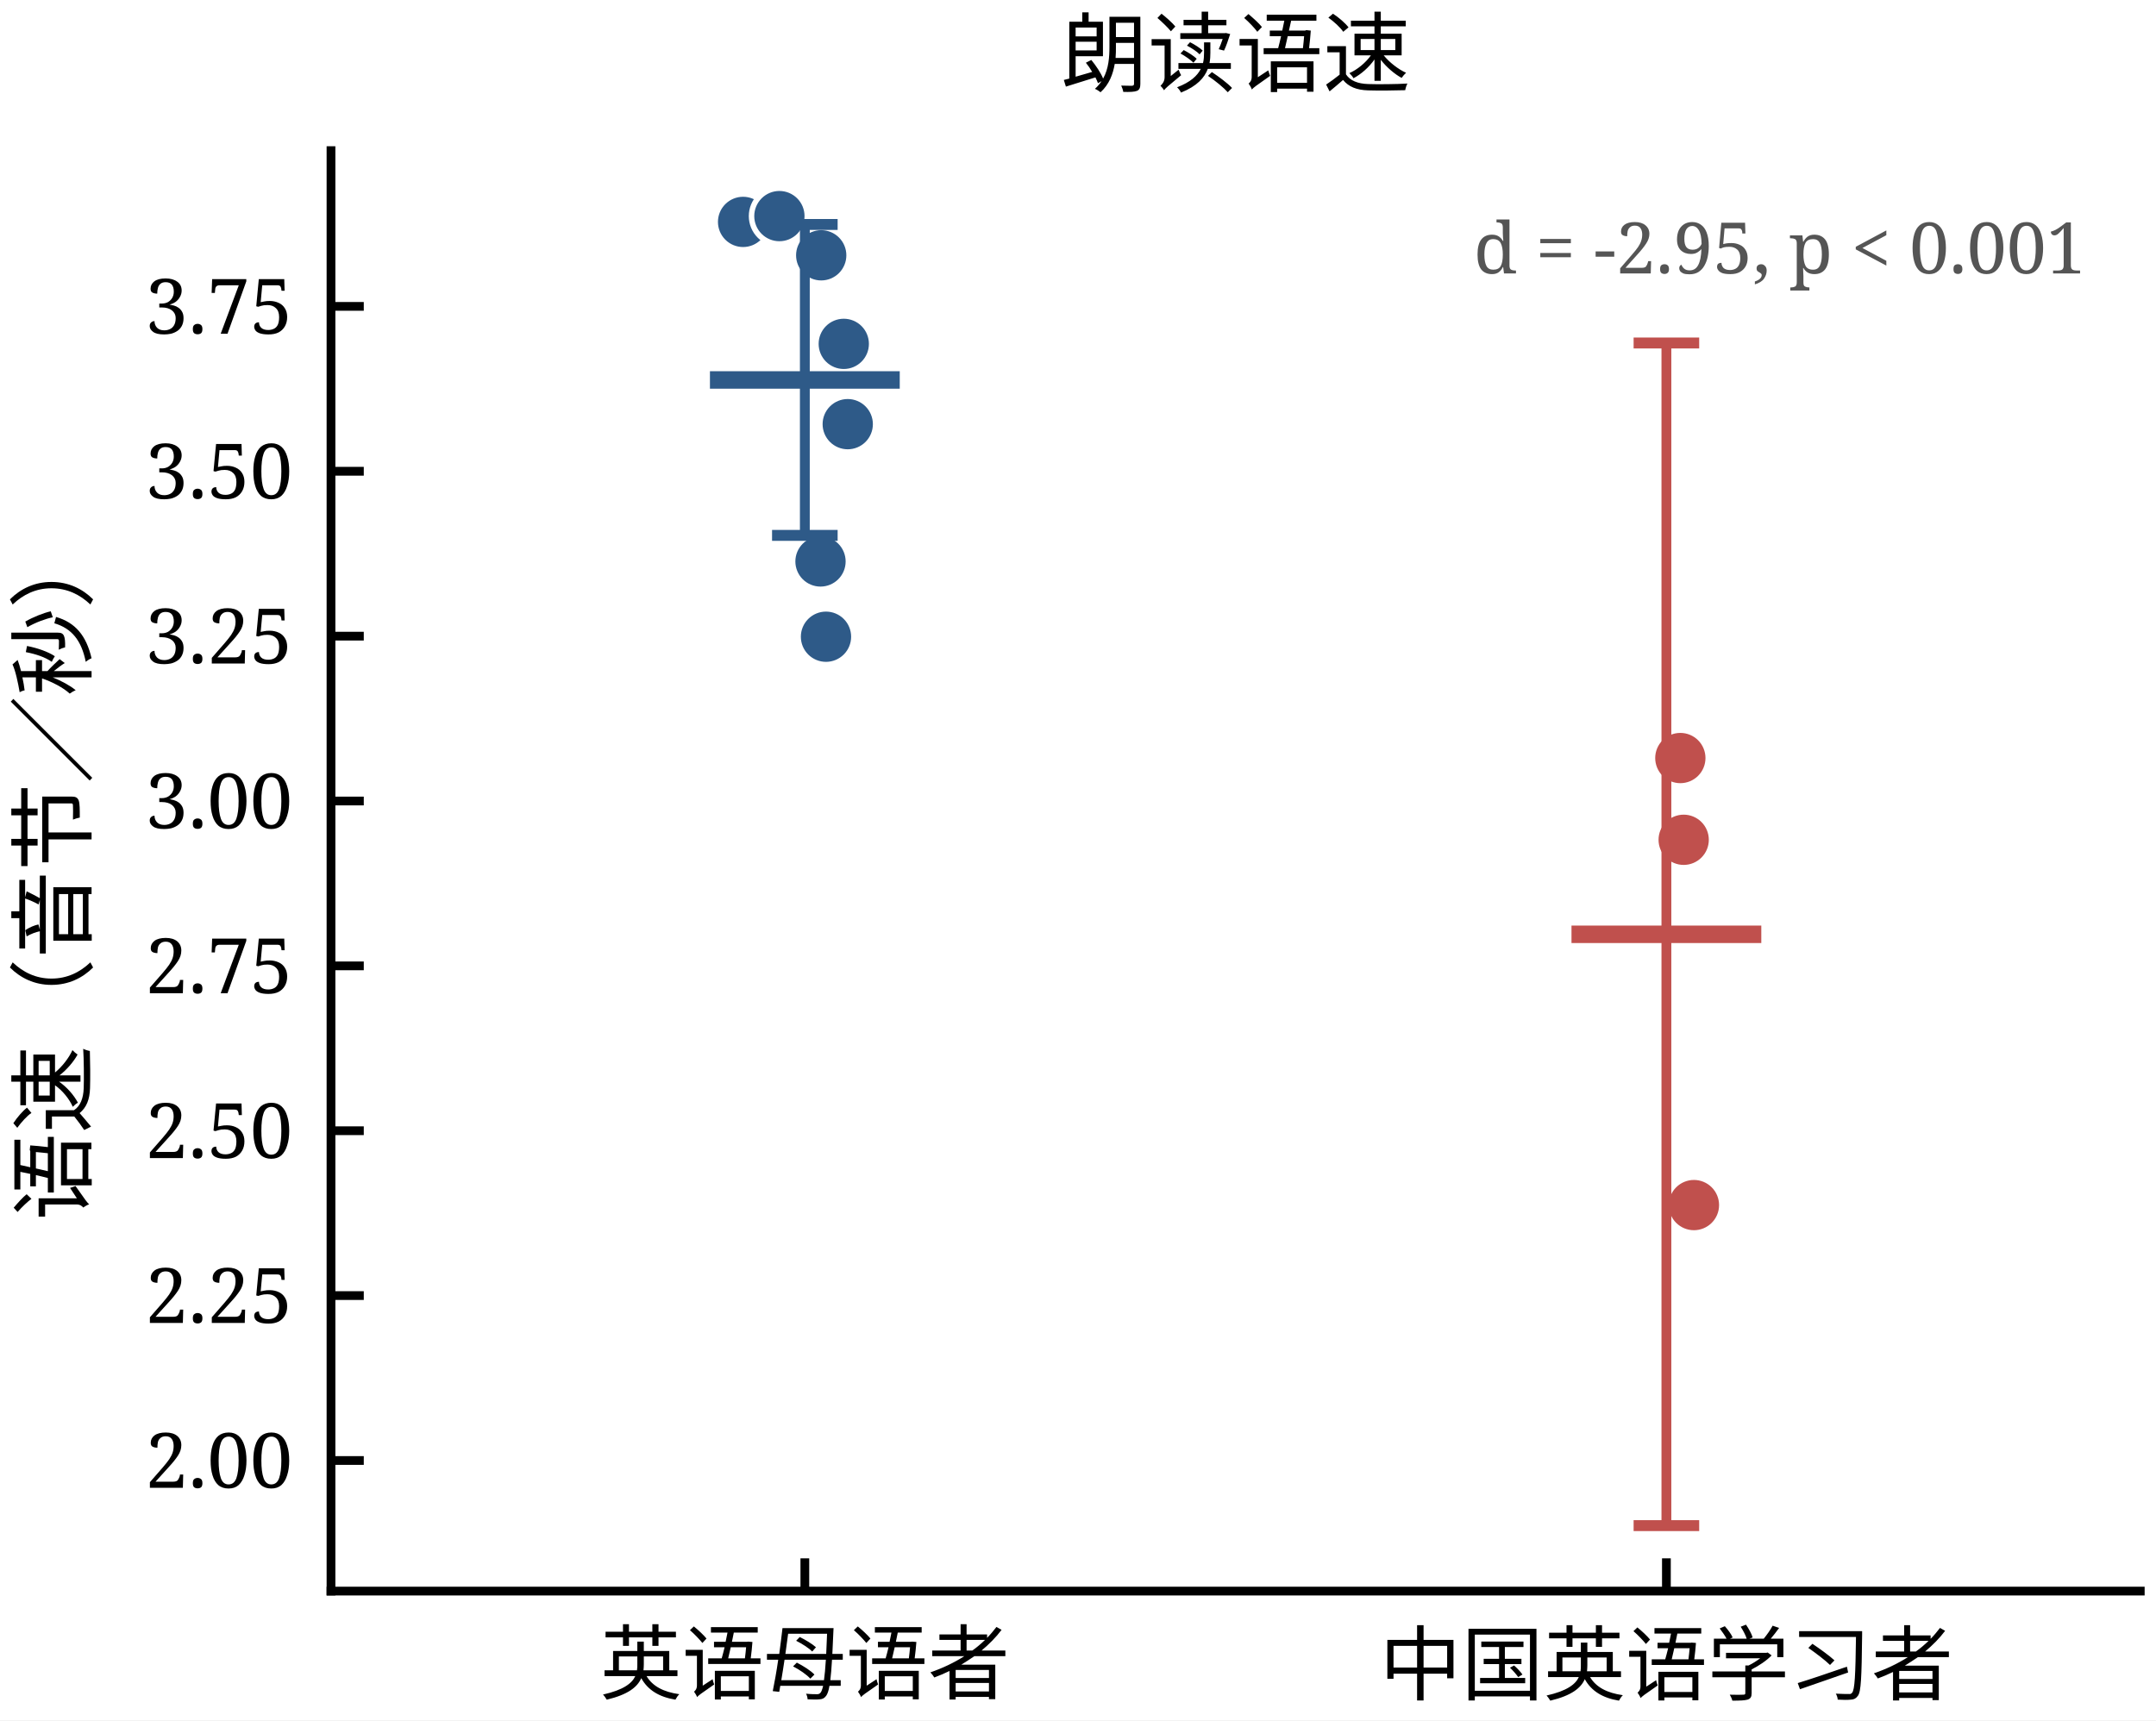
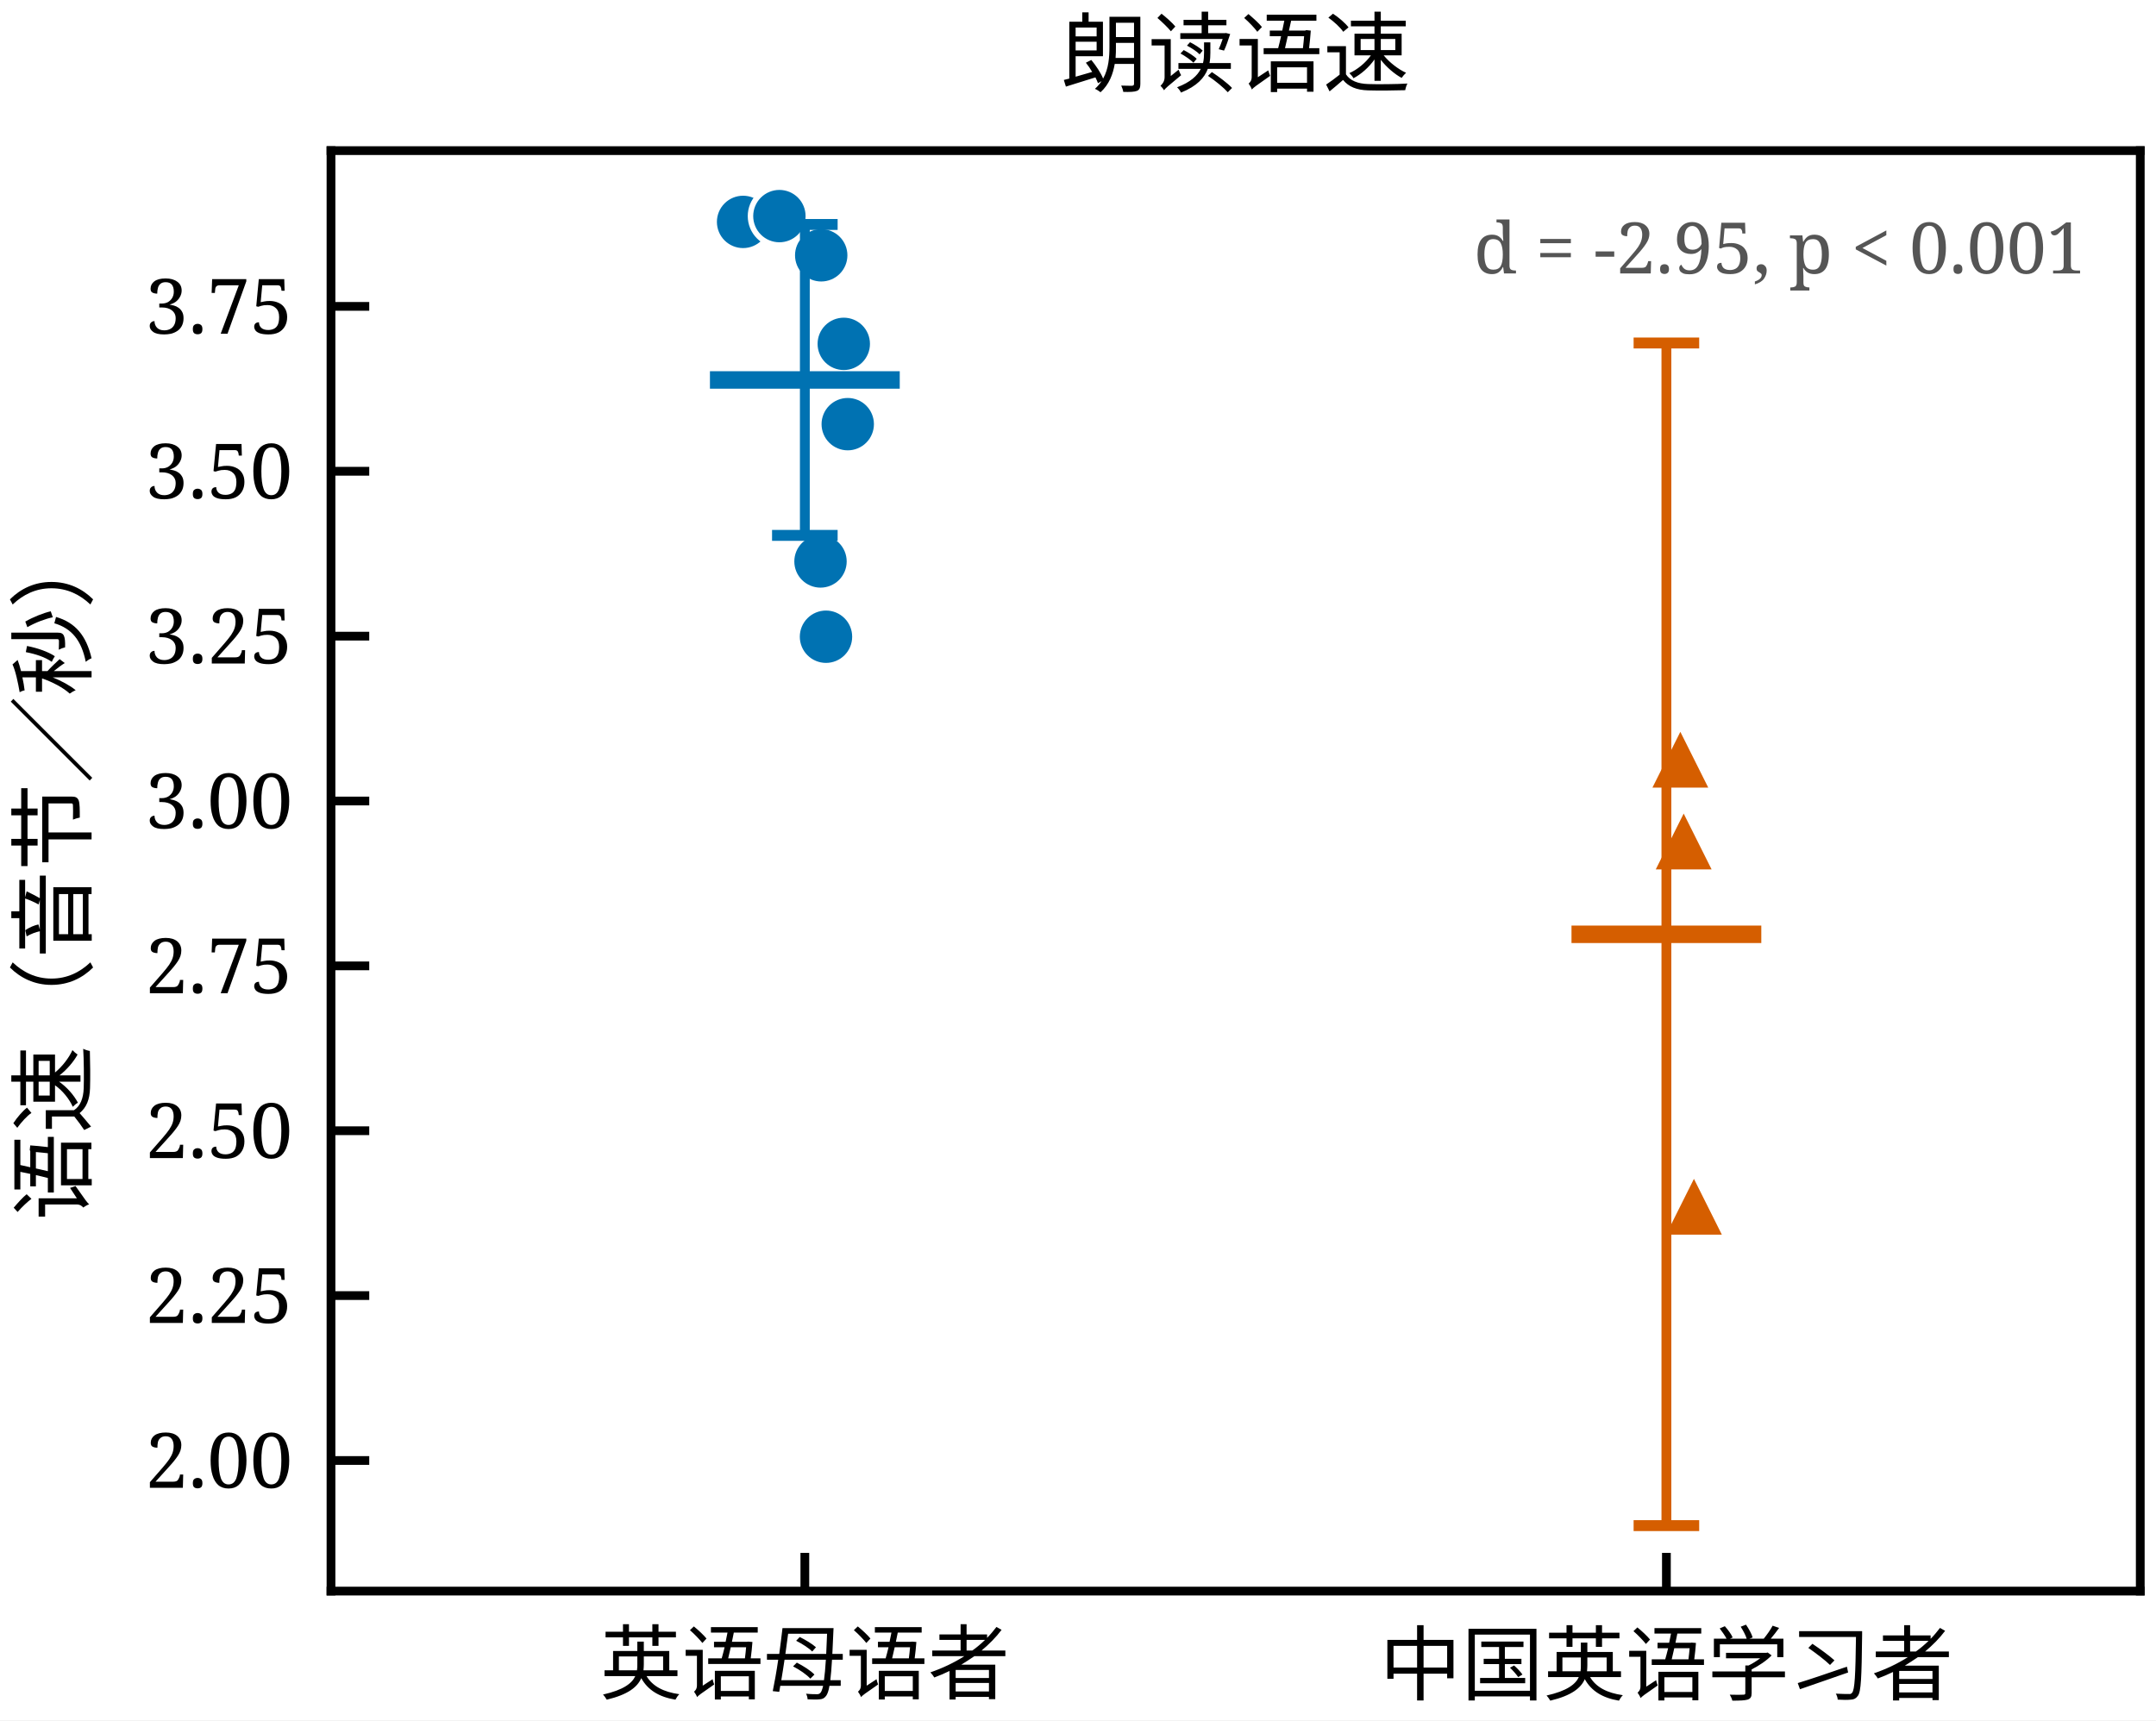
<svg xmlns="http://www.w3.org/2000/svg" xmlns:xlink="http://www.w3.org/1999/xlink" width="197.263pt" height="157.431pt" viewBox="0 0 197.263 157.431" version="1.1">
  <defs>
    <style type="text/css">*{stroke-linejoin: round; stroke-linecap: butt}</style>
  </defs>
  <g id="figure_1">
    <g id="patch_1">
      <path d="M 0 157.431  L 197.263 157.431  L 197.263 0  L 0 0  z " style="fill: #ffffff" />
    </g>
    <g id="axes_1">
      <g id="patch_2">
        <path d="M 30.284 145.606  L 195.823 145.606  L 195.823 13.784  L 30.284 13.784  z " style="fill: #ffffff" />
      </g>
      <g id="matplotlib.axis_1">
        <g id="xtick_1">
          <g id="line2d_1">
            <defs>
-               <path id="maf798c246b" d="M 0 0  L 0 -3  " style="stroke: #000000; stroke-width: 0.8" />
+               <path id="m77e17a53f7" d="M 0 0  L 0 -3.5  " style="stroke: #000000; stroke-width: 0.8" />
            </defs>
            <g>
-               <use xlink:href="#maf798c246b" x="73.639" y="145.606" style="stroke: #000000; stroke-width: 0.8" />
+               <use xlink:href="#m77e17a53f7" x="73.639" y="145.606" style="stroke: #000000; stroke-width: 0.8" />
            </g>
          </g>
          <g id="text_1">
            <text style="font-size: 7.5px; font-family: 'SimSun'; text-anchor: middle" x="73.639" y="154.936" transform="rotate(-0 73.6392 154.9363)">英语母语者</text>
          </g>
        </g>
        <g id="xtick_2">
          <g id="line2d_2">
            <g>
-               <use xlink:href="#maf798c246b" x="152.467" y="145.606" style="stroke: #000000; stroke-width: 0.8" />
+               <use xlink:href="#m77e17a53f7" x="152.467" y="145.606" style="stroke: #000000; stroke-width: 0.8" />
            </g>
          </g>
          <g id="text_2">
            <text style="font-size: 7.5px; font-family: 'SimSun'; text-anchor: middle" x="152.467" y="155.024" transform="rotate(-0 152.4673 155.0242)">中国英语学习者</text>
          </g>
        </g>
      </g>
      <g id="matplotlib.axis_2">
        <g id="ytick_1">
          <g id="line2d_3">
            <defs>
-               <path id="md9a20230f9" d="M 0 0  L 3 0  " style="stroke: #000000; stroke-width: 0.8" />
+               <path id="m09d70433e7" d="M 0 0  L 3.5 0  " style="stroke: #000000; stroke-width: 0.8" />
            </defs>
            <g>
-               <use xlink:href="#md9a20230f9" x="30.284" y="133.653" style="stroke: #000000; stroke-width: 0.8" />
+               <use xlink:href="#m09d70433e7" x="30.284" y="133.653" style="stroke: #000000; stroke-width: 0.8" />
            </g>
          </g>
          <g id="text_3">
            <text style="font-size: 7px; font-family: 'SimSun'; text-anchor: end" x="26.784" y="136.155" transform="rotate(-0 26.78375 136.1551)">2.00</text>
          </g>
        </g>
        <g id="ytick_2">
          <g id="line2d_4">
            <g>
-               <use xlink:href="#md9a20230f9" x="30.284" y="118.565" style="stroke: #000000; stroke-width: 0.8" />
+               <use xlink:href="#m09d70433e7" x="30.284" y="118.565" style="stroke: #000000; stroke-width: 0.8" />
            </g>
          </g>
          <g id="text_4">
            <text style="font-size: 7px; font-family: 'SimSun'; text-anchor: end" x="26.784" y="121.067" transform="rotate(-0 26.78375 121.0674)">2.25</text>
          </g>
        </g>
        <g id="ytick_3">
          <g id="line2d_5">
            <g>
-               <use xlink:href="#md9a20230f9" x="30.284" y="103.478" style="stroke: #000000; stroke-width: 0.8" />
+               <use xlink:href="#m09d70433e7" x="30.284" y="103.478" style="stroke: #000000; stroke-width: 0.8" />
            </g>
          </g>
          <g id="text_5">
            <text style="font-size: 7px; font-family: 'SimSun'; text-anchor: end" x="26.784" y="105.98" transform="rotate(-0 26.78375 105.9797)">2.50</text>
          </g>
        </g>
        <g id="ytick_4">
          <g id="line2d_6">
            <g>
-               <use xlink:href="#md9a20230f9" x="30.284" y="88.39" style="stroke: #000000; stroke-width: 0.8" />
+               <use xlink:href="#m09d70433e7" x="30.284" y="88.39" style="stroke: #000000; stroke-width: 0.8" />
            </g>
          </g>
          <g id="text_6">
            <text style="font-size: 7px; font-family: 'SimSun'; text-anchor: end" x="26.784" y="90.892" transform="rotate(-0 26.78375 90.89203)">2.75</text>
          </g>
        </g>
        <g id="ytick_5">
          <g id="line2d_7">
            <g>
-               <use xlink:href="#md9a20230f9" x="30.284" y="73.302" style="stroke: #000000; stroke-width: 0.8" />
+               <use xlink:href="#m09d70433e7" x="30.284" y="73.302" style="stroke: #000000; stroke-width: 0.8" />
            </g>
          </g>
          <g id="text_7">
            <text style="font-size: 7px; font-family: 'SimSun'; text-anchor: end" x="26.784" y="75.804" transform="rotate(-0 26.78375 75.80433)">3.00</text>
          </g>
        </g>
        <g id="ytick_6">
          <g id="line2d_8">
            <g>
-               <use xlink:href="#md9a20230f9" x="30.284" y="58.215" style="stroke: #000000; stroke-width: 0.8" />
+               <use xlink:href="#m09d70433e7" x="30.284" y="58.215" style="stroke: #000000; stroke-width: 0.8" />
            </g>
          </g>
          <g id="text_8">
            <text style="font-size: 7px; font-family: 'SimSun'; text-anchor: end" x="26.784" y="60.717" transform="rotate(-0 26.78375 60.71662)">3.25</text>
          </g>
        </g>
        <g id="ytick_7">
          <g id="line2d_9">
            <g>
-               <use xlink:href="#md9a20230f9" x="30.284" y="43.127" style="stroke: #000000; stroke-width: 0.8" />
+               <use xlink:href="#m09d70433e7" x="30.284" y="43.127" style="stroke: #000000; stroke-width: 0.8" />
            </g>
          </g>
          <g id="text_9">
            <text style="font-size: 7px; font-family: 'SimSun'; text-anchor: end" x="26.784" y="45.629" transform="rotate(-0 26.78375 45.62892)">3.50</text>
          </g>
        </g>
        <g id="ytick_8">
          <g id="line2d_10">
            <g>
-               <use xlink:href="#md9a20230f9" x="30.284" y="28.039" style="stroke: #000000; stroke-width: 0.8" />
+               <use xlink:href="#m09d70433e7" x="30.284" y="28.039" style="stroke: #000000; stroke-width: 0.8" />
            </g>
          </g>
          <g id="text_10">
            <text style="font-size: 7px; font-family: 'SimSun'; text-anchor: end" x="26.784" y="30.541" transform="rotate(-0 26.78375 30.54122)">3.75</text>
          </g>
        </g>
        <g id="text_11">
          <text style="font-size: 8px; font-family: 'SimSun'; text-anchor: middle" x="7.753" y="79.695" transform="rotate(-90 7.7525 79.695)">语速（音节／秒）</text>
        </g>
      </g>
      <g id="patch_3">
        <path d="M 30.284 145.606  L 30.284 13.784  " style="fill: none; stroke: #000000; stroke-width: 0.8; stroke-linejoin: miter; stroke-linecap: square" />
      </g>
      <g id="patch_4">
+         <path d="M 195.823 145.606  L 195.823 13.784  " style="fill: none; stroke: #000000; stroke-width: 0.8; stroke-linejoin: miter; stroke-linecap: square" />
+       </g>
+       <g id="patch_5">
        <path d="M 30.284 145.606  L 195.823 145.606  " style="fill: none; stroke: #000000; stroke-width: 0.8; stroke-linejoin: miter; stroke-linecap: square" />
      </g>
+       <g id="patch_6">
+         <path d="M 30.284 13.784  L 195.823 13.784  " style="fill: none; stroke: #000000; stroke-width: 0.8; stroke-linejoin: miter; stroke-linecap: square" />
+       </g>
      <g id="PathCollection_1">
        <defs>
-           <path id="m68583f686a" d="M 0 2.55  C 0.676 2.55 1.325 2.281 1.803 1.803  C 2.281 1.325 2.55 0.676 2.55 0  C 2.55 -0.676 2.281 -1.325 1.803 -1.803  C 1.325 -2.281 0.676 -2.55 0 -2.55  C -0.676 -2.55 -1.325 -2.281 -1.803 -1.803  C -2.281 -1.325 -2.55 -0.676 -2.55 0  C -2.55 0.676 -2.281 1.325 -1.803 1.803  C -1.325 2.281 -0.676 2.55 0 2.55  z " style="stroke: #ffffff; stroke-width: 0.5" />
-         </defs>
-         <g clip-path="url(#p7e21ca7545)">
-           <use xlink:href="#m68583f686a" x="75.137" y="23.364" style="fill: #2e5a88; stroke: #ffffff; stroke-width: 0.5" />
-           <use xlink:href="#m68583f686a" x="77.201" y="31.468" style="fill: #2e5a88; stroke: #ffffff; stroke-width: 0.5" />
-           <use xlink:href="#m68583f686a" x="75.072" y="51.381" style="fill: #2e5a88; stroke: #ffffff; stroke-width: 0.5" />
-           <use xlink:href="#m68583f686a" x="67.989" y="20.307" style="fill: #2e5a88; stroke: #ffffff; stroke-width: 0.5" />
-           <use xlink:href="#m68583f686a" x="77.564" y="38.816" style="fill: #2e5a88; stroke: #ffffff; stroke-width: 0.5" />
-           <use xlink:href="#m68583f686a" x="75.574" y="58.269" style="fill: #2e5a88; stroke: #ffffff; stroke-width: 0.5" />
-           <use xlink:href="#m68583f686a" x="71.311" y="19.776" style="fill: #2e5a88; stroke: #ffffff; stroke-width: 0.5" />
+           <path id="m7f9b2c8407" d="M 0 2.646  C 0.702 2.646 1.375 2.367 1.871 1.871  C 2.367 1.375 2.646 0.702 2.646 0  C 2.646 -0.702 2.367 -1.375 1.871 -1.871  C 1.375 -2.367 0.702 -2.646 0 -2.646  C -0.702 -2.646 -1.375 -2.367 -1.871 -1.871  C -2.367 -1.375 -2.646 -0.702 -2.646 0  C -2.646 0.702 -2.367 1.375 -1.871 1.871  C -1.375 2.367 -0.702 2.646 0 2.646  z " style="stroke: #ffffff; stroke-width: 0.5" />
+         </defs>
+         <g clip-path="url(#peeb8723926)">
+           <use xlink:href="#m7f9b2c8407" x="75.137" y="23.364" style="fill: #0072b2; stroke: #ffffff; stroke-width: 0.5" />
+           <use xlink:href="#m7f9b2c8407" x="77.201" y="31.468" style="fill: #0072b2; stroke: #ffffff; stroke-width: 0.5" />
+           <use xlink:href="#m7f9b2c8407" x="75.072" y="51.381" style="fill: #0072b2; stroke: #ffffff; stroke-width: 0.5" />
+           <use xlink:href="#m7f9b2c8407" x="67.989" y="20.307" style="fill: #0072b2; stroke: #ffffff; stroke-width: 0.5" />
+           <use xlink:href="#m7f9b2c8407" x="77.564" y="38.816" style="fill: #0072b2; stroke: #ffffff; stroke-width: 0.5" />
+           <use xlink:href="#m7f9b2c8407" x="75.574" y="58.269" style="fill: #0072b2; stroke: #ffffff; stroke-width: 0.5" />
+           <use xlink:href="#m7f9b2c8407" x="71.311" y="19.776" style="fill: #0072b2; stroke: #ffffff; stroke-width: 0.5" />
        </g>
      </g>
      <g id="PathCollection_2">
        <defs>
-           <path id="m3e4ac77e9e" d="M 0 2.55  C 0.676 2.55 1.325 2.281 1.803 1.803  C 2.281 1.325 2.55 0.676 2.55 0  C 2.55 -0.676 2.281 -1.325 1.803 -1.803  C 1.325 -2.281 0.676 -2.55 0 -2.55  C -0.676 -2.55 -1.325 -2.281 -1.803 -1.803  C -2.281 -1.325 -2.55 -0.676 -2.55 0  C -2.55 0.676 -2.281 1.325 -1.803 1.803  C -1.325 2.281 -0.676 2.55 0 2.55  z " style="stroke: #ffffff; stroke-width: 0.5" />
-         </defs>
-         <g clip-path="url(#p7e21ca7545)">
-           <use xlink:href="#m3e4ac77e9e" x="154.987" y="110.281" style="fill: #c0504d; stroke: #ffffff; stroke-width: 0.5" />
-           <use xlink:href="#m3e4ac77e9e" x="154.048" y="76.852" style="fill: #c0504d; stroke: #ffffff; stroke-width: 0.5" />
-           <use xlink:href="#m3e4ac77e9e" x="153.743" y="69.371" style="fill: #c0504d; stroke: #ffffff; stroke-width: 0.5" />
+           <path id="m82839470c6" d="M 0 -2.958  L -2.958 2.958  L 2.958 2.958  z " style="stroke: #ffffff; stroke-width: 0.5" />
+         </defs>
+         <g clip-path="url(#peeb8723926)">
+           <use xlink:href="#m82839470c6" x="154.987" y="110.281" style="fill: #d55e00; stroke: #ffffff; stroke-width: 0.5" />
+           <use xlink:href="#m82839470c6" x="154.048" y="76.852" style="fill: #d55e00; stroke: #ffffff; stroke-width: 0.5" />
+           <use xlink:href="#m82839470c6" x="153.743" y="69.371" style="fill: #d55e00; stroke: #ffffff; stroke-width: 0.5" />
        </g>
      </g>
      <g id="text_12">
        <text style="font-size: 6.5px; font-family: 'SimSun'; text-anchor: end; fill: #555555" x="190.857" y="25.021" transform="rotate(-0 190.8566 25.02136)">d = -2.95, p &lt; 0.001</text>
      </g>
      <g id="text_13">
        <text style="font-size: 8px; font-family: 'SimSun'; text-anchor: middle" x="113.053" y="7.784" transform="rotate(-0 113.0532 7.78375)">朗读语速</text>
      </g>
      <g id="LineCollection_1">
-         <path d="M 73.639 48.994  L 73.639 20.544  " clip-path="url(#p7e21ca7545)" style="fill: none; stroke: #2e5a88; stroke-width: 0.9" />
+         <path d="M 73.639 48.994  L 73.639 20.544  " clip-path="url(#peeb8723926)" style="fill: none; stroke: #0072b2; stroke-width: 0.9" />
      </g>
      <g id="line2d_11">
        <defs>
-           <path id="m33c0046f72" d="M 3 0  L -3 -0  " style="stroke: #2e5a88" />
-         </defs>
-         <g clip-path="url(#p7e21ca7545)">
-           <use xlink:href="#m33c0046f72" x="73.639" y="48.994" style="fill: #2e5a88; stroke: #2e5a88" />
+           <path id="m641f7cdb8b" d="M 3 0  L -3 -0  " style="stroke: #0072b2" />
+         </defs>
+         <g clip-path="url(#peeb8723926)">
+           <use xlink:href="#m641f7cdb8b" x="73.639" y="48.994" style="fill: #0072b2; stroke: #0072b2" />
        </g>
      </g>
      <g id="line2d_12">
-         <g clip-path="url(#p7e21ca7545)">
-           <use xlink:href="#m33c0046f72" x="73.639" y="20.544" style="fill: #2e5a88; stroke: #2e5a88" />
+         <g clip-path="url(#peeb8723926)">
+           <use xlink:href="#m641f7cdb8b" x="73.639" y="20.544" style="fill: #0072b2; stroke: #0072b2" />
        </g>
      </g>
      <g id="LineCollection_2">
-         <path d="M 152.467 139.614  L 152.467 31.389  " clip-path="url(#p7e21ca7545)" style="fill: none; stroke: #c0504d; stroke-width: 0.9" />
+         <path d="M 152.467 139.614  L 152.467 31.389  " clip-path="url(#peeb8723926)" style="fill: none; stroke: #d55e00; stroke-width: 0.9" />
      </g>
      <g id="line2d_13">
        <defs>
-           <path id="m7baab77033" d="M 3 0  L -3 -0  " style="stroke: #c0504d" />
-         </defs>
-         <g clip-path="url(#p7e21ca7545)">
-           <use xlink:href="#m7baab77033" x="152.467" y="139.614" style="fill: #c0504d; stroke: #c0504d" />
+           <path id="mc3786400d1" d="M 3 0  L -3 -0  " style="stroke: #d55e00" />
+         </defs>
+         <g clip-path="url(#peeb8723926)">
+           <use xlink:href="#mc3786400d1" x="152.467" y="139.614" style="fill: #d55e00; stroke: #d55e00" />
        </g>
      </g>
      <g id="line2d_14">
-         <g clip-path="url(#p7e21ca7545)">
-           <use xlink:href="#m7baab77033" x="152.467" y="31.389" style="fill: #c0504d; stroke: #c0504d" />
+         <g clip-path="url(#peeb8723926)">
+           <use xlink:href="#mc3786400d1" x="152.467" y="31.389" style="fill: #d55e00; stroke: #d55e00" />
        </g>
      </g>
      <g id="line2d_15">
-         <path d="M 65.756 34.769  L 81.522 34.769  " clip-path="url(#p7e21ca7545)" style="fill: none; stroke: #2e5a88; stroke-width: 1.6; stroke-linecap: square" />
+         <path d="M 65.756 34.769  L 81.522 34.769  " clip-path="url(#peeb8723926)" style="fill: none; stroke: #0072b2; stroke-width: 1.6; stroke-linecap: square" />
      </g>
      <g id="line2d_16">
-         <path d="M 144.584 85.502  L 160.35 85.502  " clip-path="url(#p7e21ca7545)" style="fill: none; stroke: #c0504d; stroke-width: 1.6; stroke-linecap: square" />
+         <path d="M 144.584 85.502  L 160.35 85.502  " clip-path="url(#peeb8723926)" style="fill: none; stroke: #d55e00; stroke-width: 1.6; stroke-linecap: square" />
      </g>
    </g>
  </g>
  <defs>
-     <clipPath id="p7e21ca7545">
+     <clipPath id="peeb8723926">
      <rect x="30.284" y="13.784" width="165.539" height="131.822" />
    </clipPath>
  </defs>
</svg>
